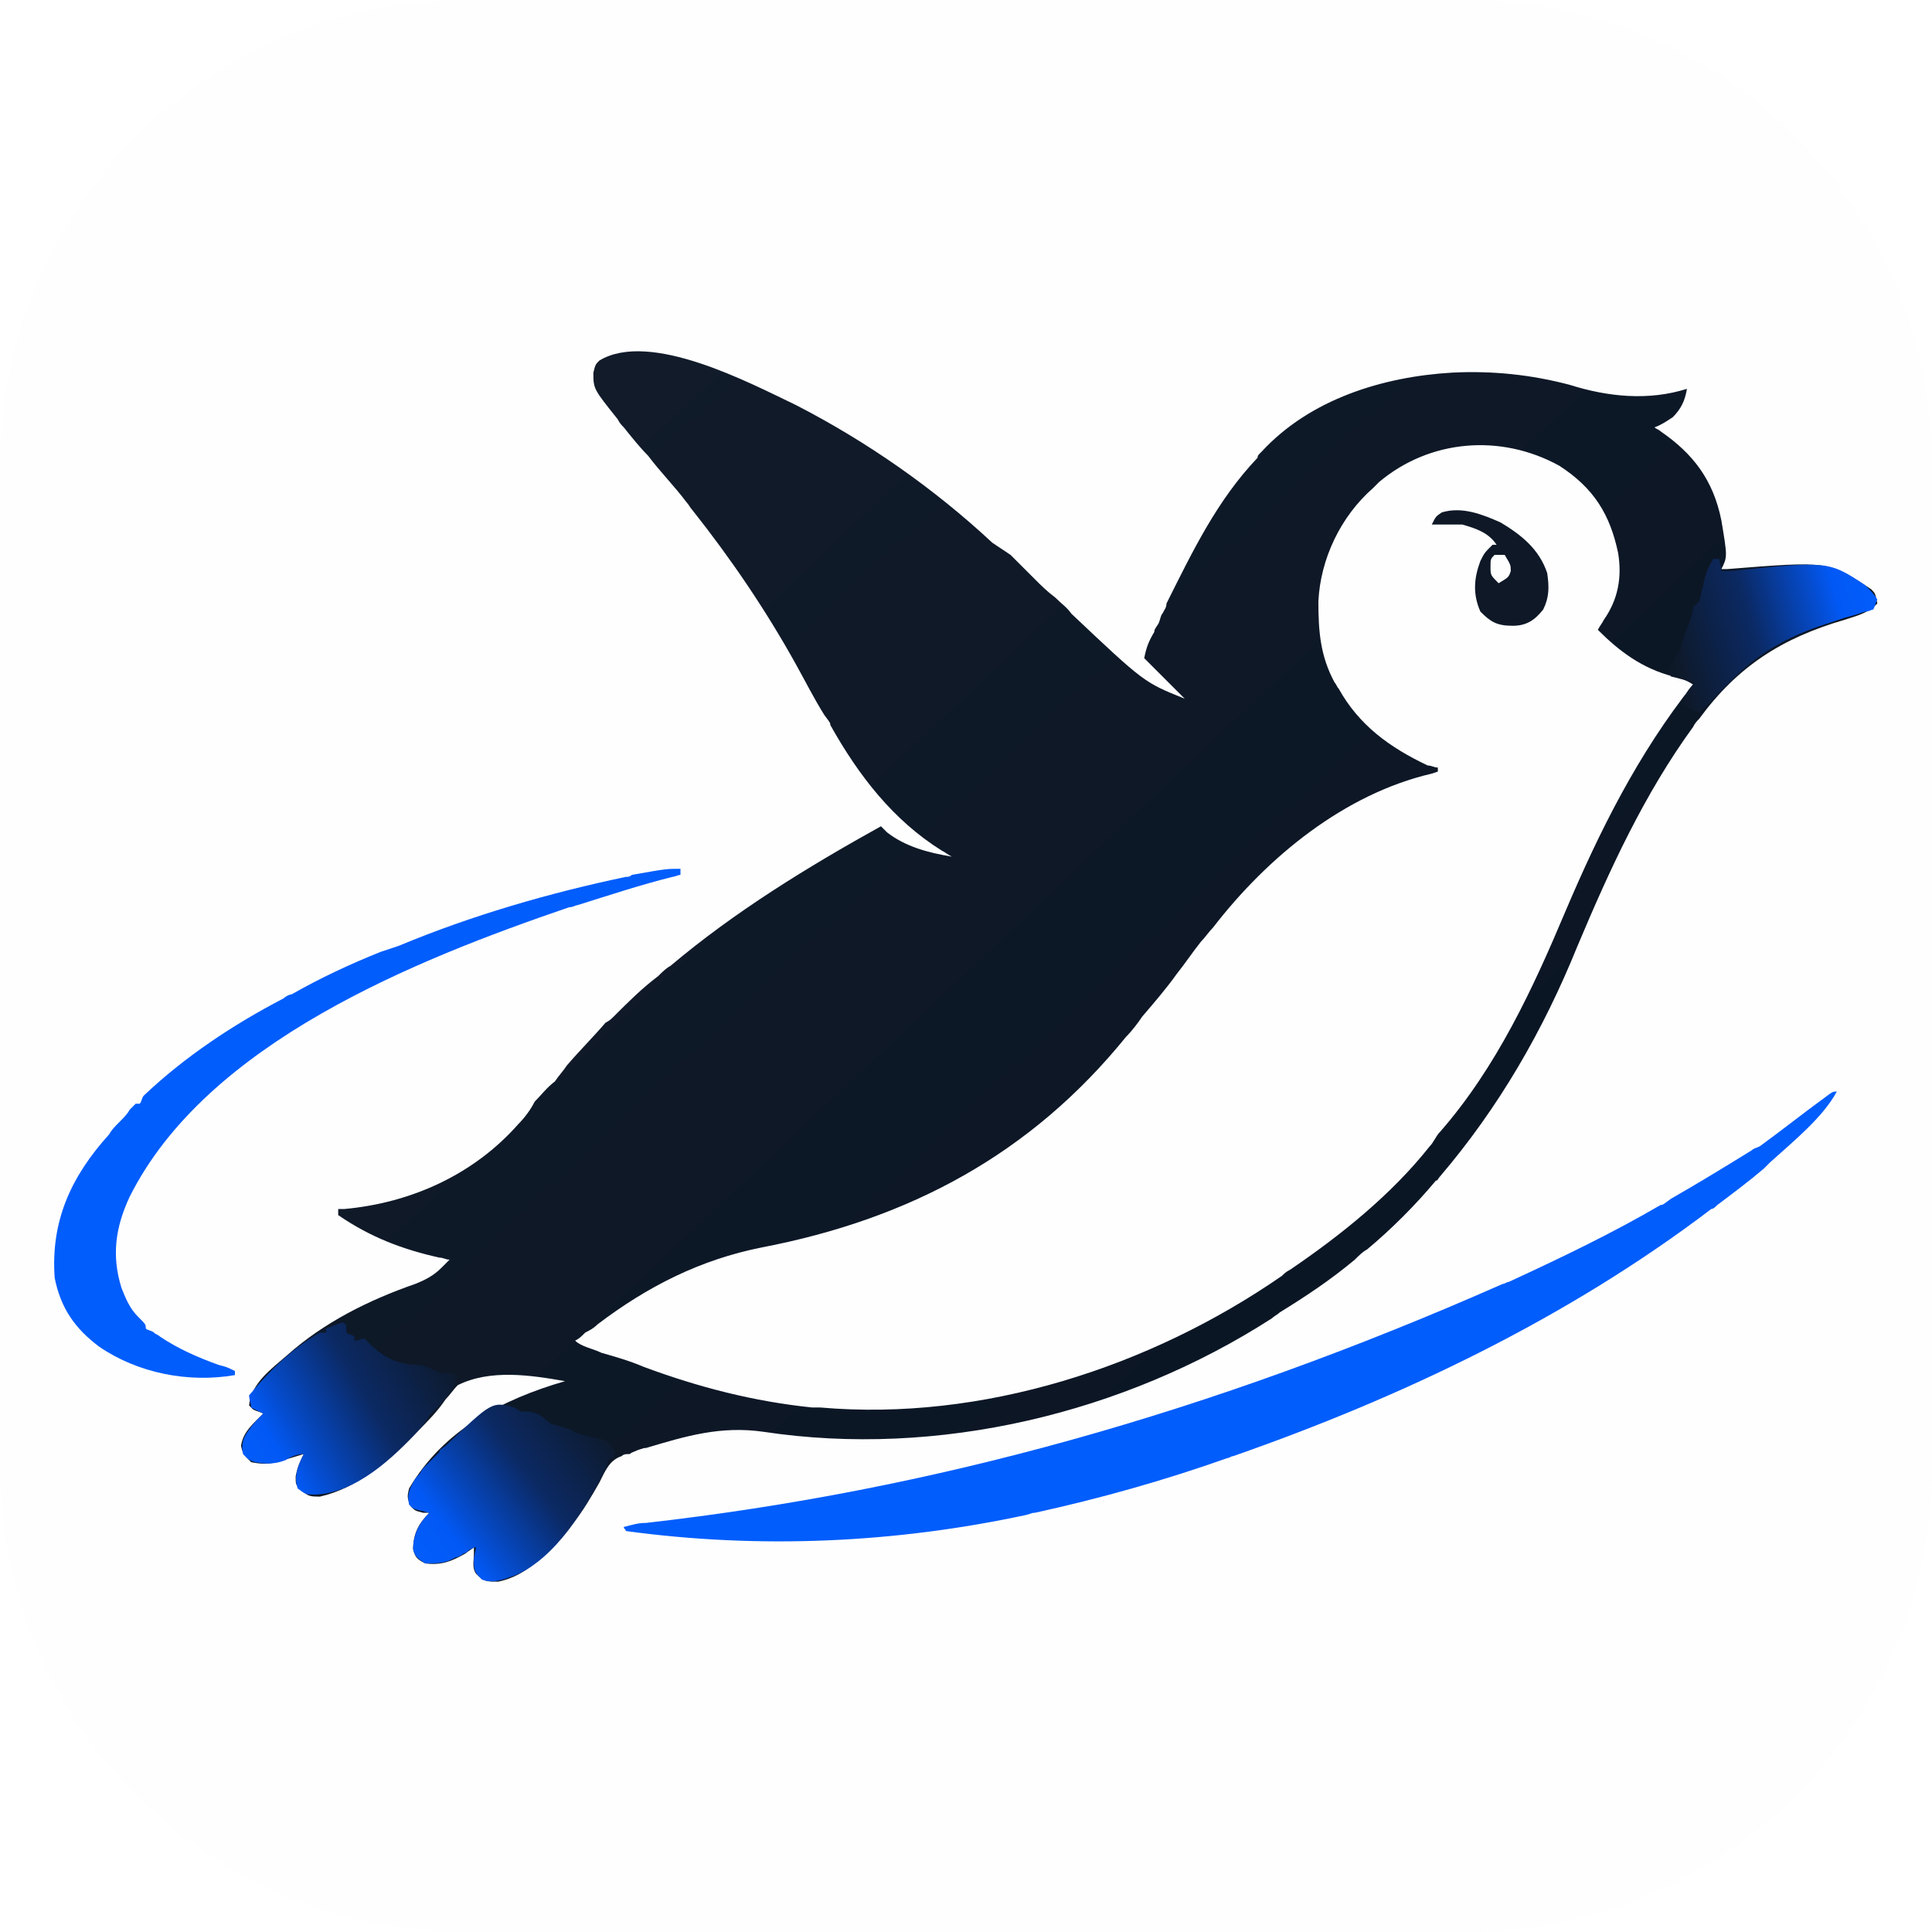
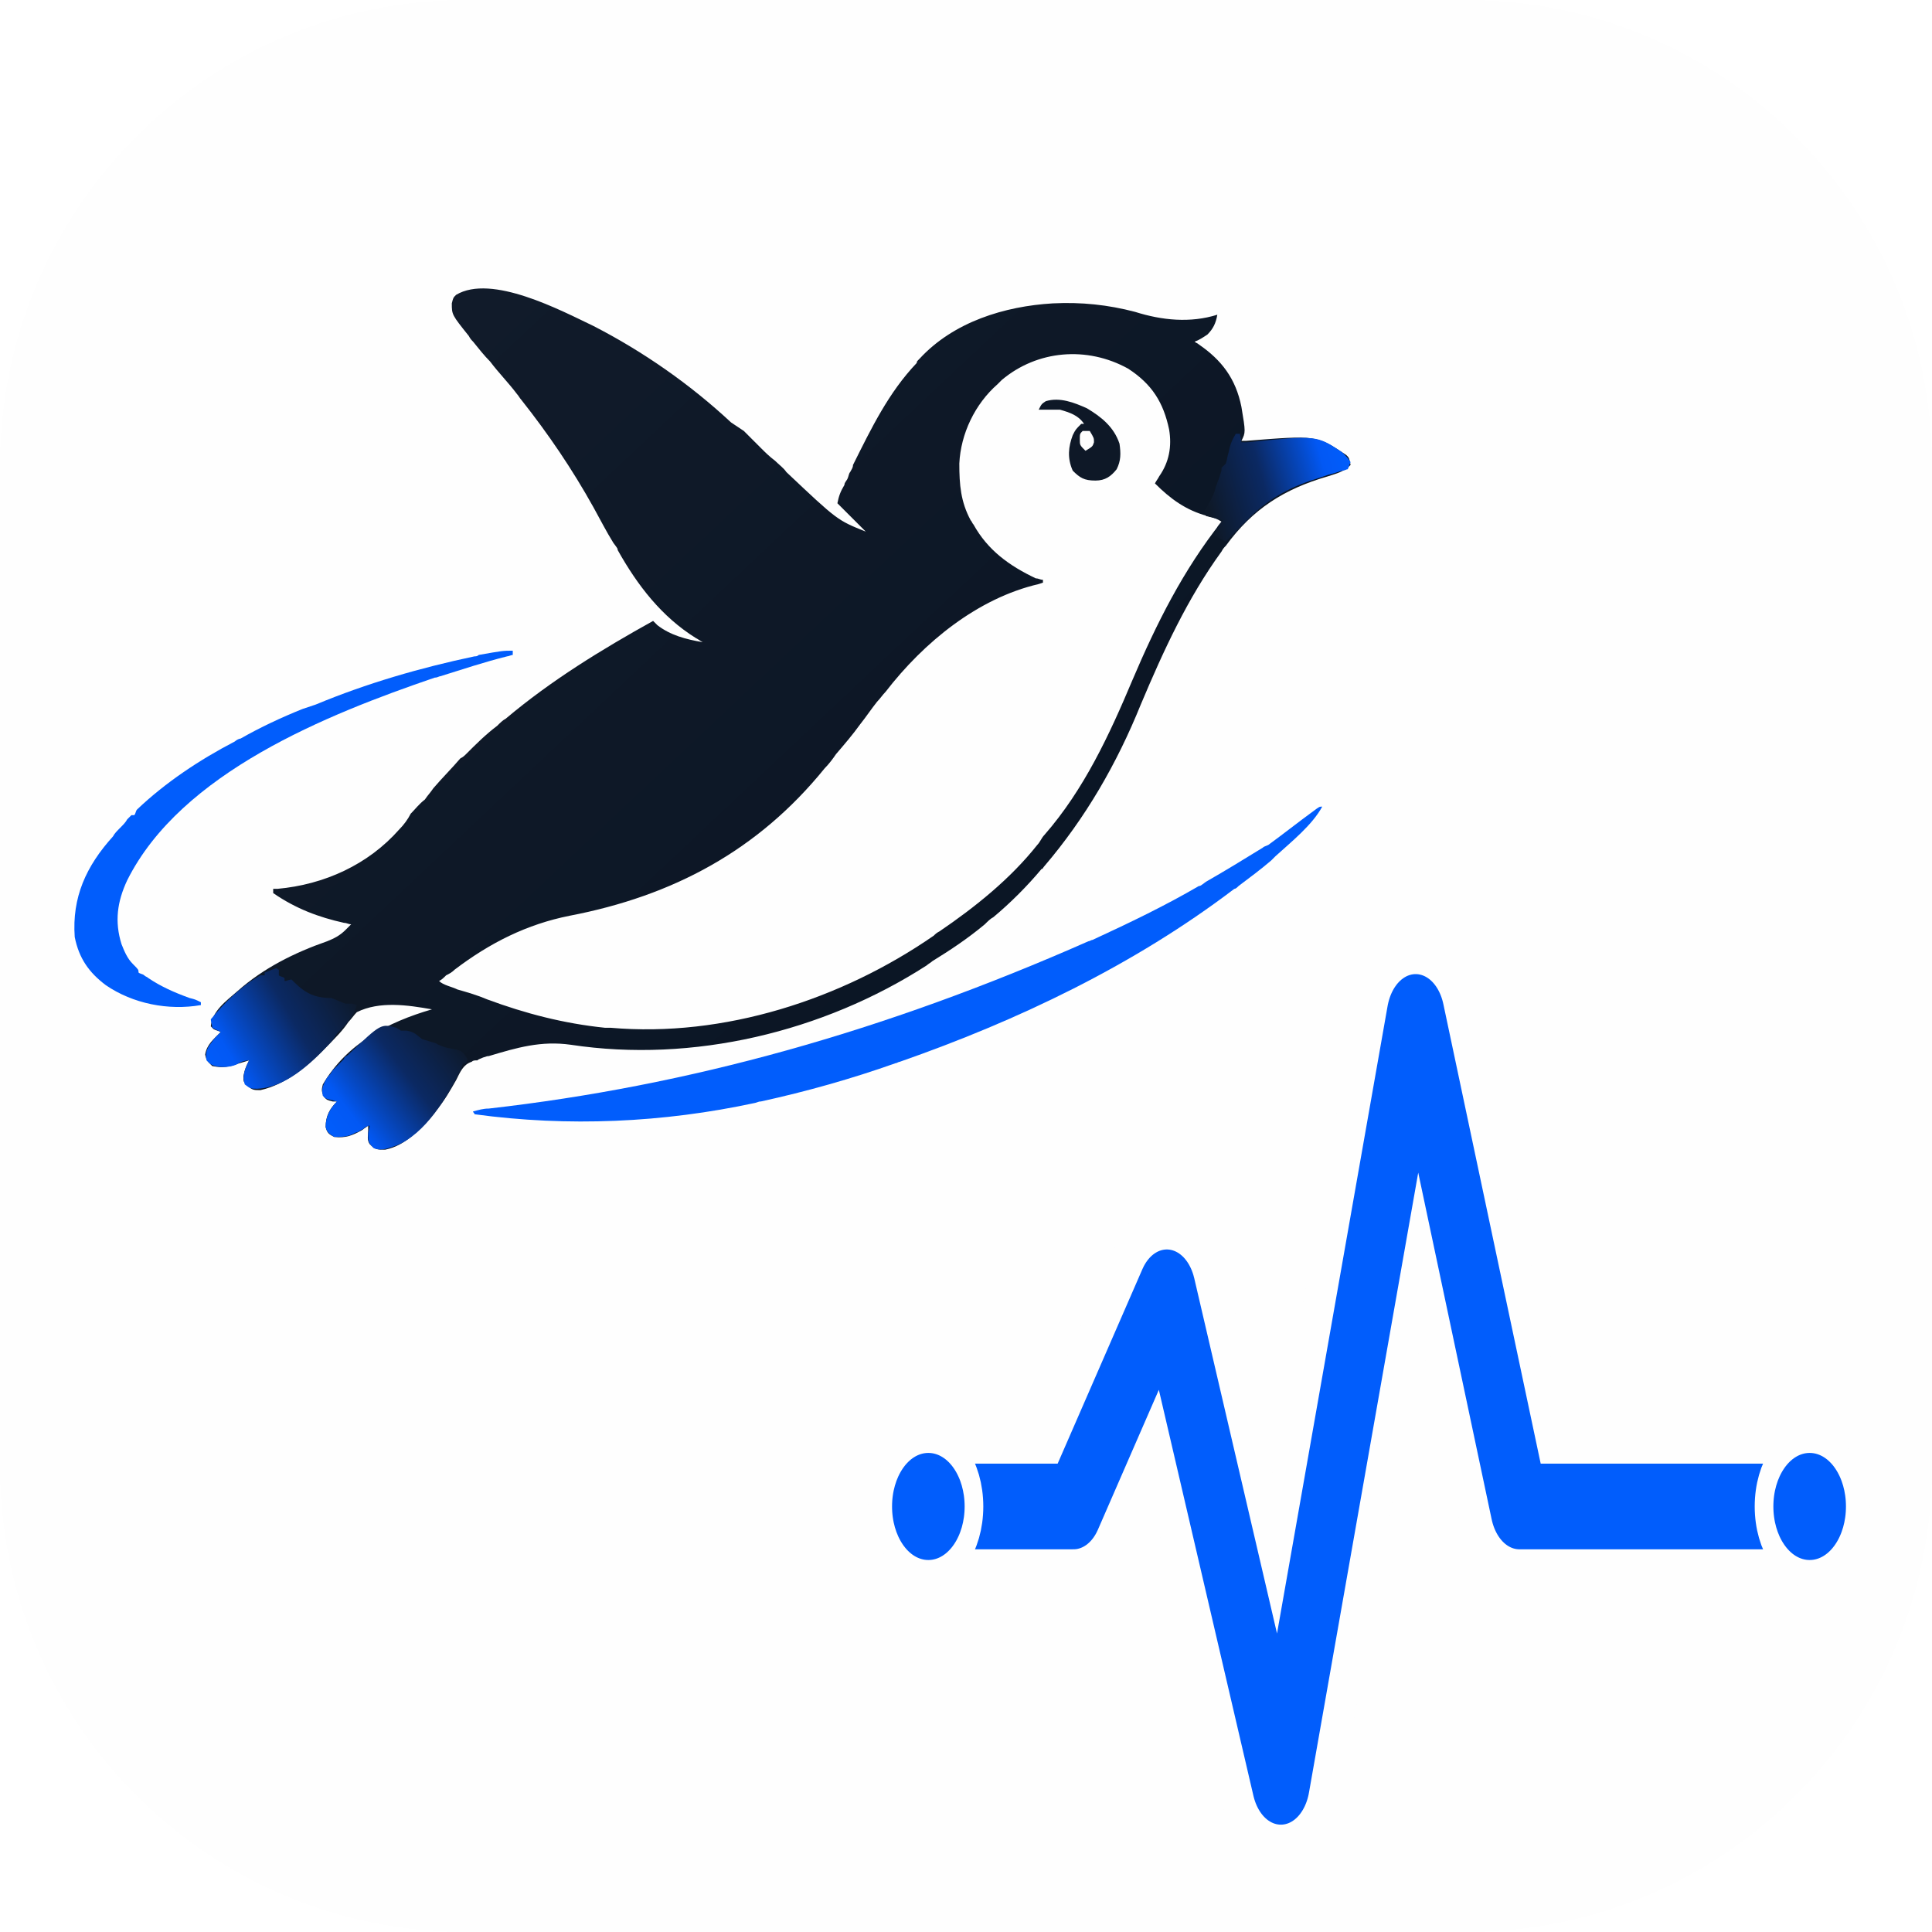
<svg xmlns="http://www.w3.org/2000/svg" xmlns:xlink="http://www.w3.org/1999/xlink" viewBox="139 129 954 954">
  <defs>
    <clipPath id="rounded">
      <rect x="139" y="129" width="954" height="954" rx="230" />
    </clipPath>
    <linearGradient id="a" x1="432" x2="978" y1="304" y2="884" gradientUnits="userSpaceOnUse">
      <stop stop-color="#111b2a" />
      <stop offset="1" stop-color="#091423" />
    </linearGradient>
    <linearGradient id="b">
      <stop stop-color="#0e1928" />
      <stop offset=".4" stop-color="#0b2963" />
      <stop offset=".7" stop-color="#054ac8" />
      <stop offset=".82" stop-color="#0258f4" />
      <stop offset="1" stop-color="#015dfc" />
    </linearGradient>
    <linearGradient xlink:href="#b" id="c" x1="964" x2="1065" y1="451" y2="423" gradientUnits="userSpaceOnUse" />
    <linearGradient xlink:href="#b" id="d" x1="365" x2="260" y1="800" y2="860" gradientUnits="userSpaceOnUse" />
    <linearGradient xlink:href="#b" id="e" x1="442" x2="350" y1="836" y2="905" gradientUnits="userSpaceOnUse" />
  </defs>
  <g clip-path="url(#rounded)">
    <path fill="#fefefe" d="M0 0h1254v1254H0Z" />
-     <path fill="#015dfc" d="M475 558v3c-1 0-3 1-4 1-16 4-31 9-47 14-1 0-2 1-4 1-76 26-179 67-217 143-7 15-9 29-4 45 2 5 4 10 8 14s4 4 4 6c1 1 3 1 4 2s2 1 3 2c9 6 18 10 29 14 4 1 4 1 8 3v2c-23 4-48-1-67-14-12-9-19-19-22-34-2-28 8-50 27-71 1-2 3-4 5-6s4-4 5-6l3-3h2c1-1 1-3 2-4 20-19 44-35 69-48 1-1 3-2 4-2 14-8 29-15 44-21l9-3c36-15 74-26 112-34 1 0 2 0 3-1 17-3 17-3 24-3m571 110c-7 13-22 25-33 35l-3 3c-7 6-15 12-23 18-1 1-2 2-3 2-71 54-153 93-236 122-1 0-2 1-3 1-31 11-63 20-95 27-1 0-1 0-4 1-65 14-132 17-198 8 0-1-1-1-1-2 4-1 7-2 11-2 141-16 278-54 423-118 1 0 2-1 3-1 26-12 51-24 75-38 1 0 1 0 5-3 14-8 27-16 40-24 1-1 2-1 4-2 11-8 21-16 32-24 4-3 4-3 6-3" />
-     <path fill="url(#a)" d="M532 329c35 18 68 41 97 68l9 6 12 12c3 3 6 6 10 9 3 3 6 5 8 8 36 34 36 34 56 42l-3-3-17-17c1-5 2-8 5-13 0-1 0-1 2-4 1-2 1-4 2-5 1-2 2-3 2-5 13-26 25-51 45-72 0-1 0-1 2-3 24-26 60-37 94-39 20-1 39 1 58 6 19 6 39 8 58 2-1 6-3 10-7 14-3 2-6 4-9 5 1 1 2 1 3 2 16 11 26 24 30 44 3 18 3 18 0 24h3c50-4 50-4 71 10 2 2 2 2 3 7-5 5-10 6-16 8-31 9-53 23-72 49-1 1-2 2-3 4-24 33-41 70-57 108-17 42-39 80-68 114-1 1-1 2-2 2-10 12-22 24-34 34-2 1-4 3-6 5-12 10-24 18-37 26-1 1-3 2-4 3-73 47-165 69-251 56-21-3-38 2-58 8-1 0-1 0-4 1-2 1-3 1-4 2-2 0-3 0-4 1-6 2-8 7-11 13-4 7-8 14-13 20l-3 3c-9 11-19 23-34 26-6 0-7 0-11-4-2-3-1-6-1-10v-3c-1 1-3 2-4 3-7 4-12 6-20 5-4-2-5-3-6-7 0-8 3-13 8-18h-3c-4-1-4-1-6-3-2-4-2-5-1-9 17-29 46-44 77-53-17-3-37-6-53 2-2 2-4 5-6 7-4 6-9 11-14 16l-3 3c-12 12-27 25-45 29-5 0-6 0-10-4-2-2-2-2-2-6 1-5 2-7 4-11-10 3-10 3-13 4-5 1-8 1-13 0-4-4-4-4-5-8 1-7 6-11 11-16-2-1-3-1-5-2l-2-2c1-11 11-18 19-25 18-16 40-27 63-35 5-2 9-4 13-8l4-4c-2 0-3-1-5-1-18-4-34-10-50-21v-3h3c33-3 64-17 86-42 3-3 6-7 8-11 3-3 6-7 10-10 2-3 4-5 6-8 6-7 13-14 19-21 2-1 3-2 4-3 7-7 14-14 22-20 2-2 4-4 6-5 32-27 68-49 104-69l3 3c9 7 20 10 32 12-2-1-3-2-5-3-24-15-41-37-55-62 0-1 0-1-3-5-5-8-9-16-14-25-15-27-32-52-51-76-1-1-2-3-3-4-6-8-13-15-19-23-4-4-8-9-12-14-1-1-2-2-3-4-12-15-12-15-12-23 1-4 1-4 3-6 25-15 74 11 97 22m288 38-3 3c-16 14-26 35-27 56 0 15 1 27 8 40 1 1 1 2 2 3 10 18 25 29 44 38 2 0 3 1 5 1v2l-3 1c-43 10-81 41-108 76-2 2-4 5-6 7-4 5-8 11-12 16-5 7-11 14-17 21-2 3-5 7-8 10-47 58-107 90-180 104-30 6-56 19-81 38-2 2-4 3-6 4-2 2-3 3-5 4 3 3 9 4 13 6 7 2 14 4 21 7 27 10 54 17 83 20h4c80 7 163-20 228-65 1-1 2-2 4-3 25-17 50-37 69-61 2-2 3-5 5-7 28-32 46-71 62-109 17-40 36-78 63-112-3-2-6-3-10-4-15-4-26-12-37-23 1-2 2-3 3-5 7-10 9-21 7-33-4-19-12-32-29-43-29-16-64-13-89 8" />
-     <path fill="url(#c)" d="M985 405h3c0 2 1 4 1 6h4c49-5 49-5 67 7 4 4 4 4 6 7-1 2-1 3-2 5-1 0-2 1-4 1-3 1-6 2-10 3l-9 3c-19 6-35 15-49 30l-3 3-5 5-6 6c-3-1-5-3-8-4 1-5 2-7 6-11l-12-3c0-1-1-3-1-4 1-1 1-2 2-3 3-5 5-9 6-14 1-2 1-3 2-5 2-6 2-6 2-8l3-3c1-3 1-5 2-8 1-5 2-8 5-13" />
-     <path fill="url(#d)" d="M308 782c1 0 1 1 2 1v4c1 1 3 1 4 2v2c2 0 3-1 5-1l2 2c8 8 15 11 26 11 3 1 7 3 10 4h5l3 1c-2 8-8 14-14 20-2 3-3 5-5 7-13 14-31 31-51 32-5 0-5 0-9-3-2-6 0-11 3-17q-4.5 0-9 3c-5 2-10 2-15 1-3-1-3-1-6-4-1-5 0-8 3-12 2-3 4-5 7-8l-6-3c0-2-1-4-1-6 10-12 21-23 35-31h3v-2c3-1 5-2 8-3" />
-     <path fill="url(#e)" d="M393 824c1 1 2 1 3 2h4c6 1 7 3 11 6 3 1 7 2 10 3 1 1 2 1 4 2 3 1 3 1 8 2 6 1 7 2 10 7l-1 3h-2c-1 2-1 3-2 5-9 19-25 45-45 53-6 2-10 4-16 2-4-4-4-5-4-10 0-2 1-4 1-6-1 0-2 1-3 1-1 1-2 2-3 2-1 1-3 2-4 2-5 3-9 3-15 3-3-2-5-3-6-7 0-7 3-13 8-18-1 0-3-1-4-1-4-1-4-1-6-3-1-5 0-7 2-11 1-2 2-3 3-4s1-2 2-3l8-8c0-1 0-1 3-3 23-22 23-22 34-19" />
-     <path fill="#0e1827" d="M880 387c10 6 19 13 23 25 1 7 1 12-2 18-4 5-8 8-15 8-8 0-11-2-16-7-4-9-3-17 0-25 2-4 2-4 6-8h2c-4-6-10-8-17-10h-15c2-4 2-4 5-6 10-3 20 1 29 5m-3 16c-2 2-2 2-2 6s0 4 4 8c5-3 5-3 6-6 0-3 0-3-3-8Z" />
+     <g id="penguin-mark" transform="translate(59.7 59.7) scale(.7)">
+       <path fill="#015dfc" d="M475 558v3c-1 0-3 1-4 1-16 4-31 9-47 14-1 0-2 1-4 1-76 26-179 67-217 143-7 15-9 29-4 45 2 5 4 10 8 14s4 4 4 6c1 1 3 1 4 2s2 1 3 2c9 6 18 10 29 14 4 1 4 1 8 3v2c-23 4-48-1-67-14-12-9-19-19-22-34-2-28 8-50 27-71 1-2 3-4 5-6s4-4 5-6l3-3h2c1-1 1-3 2-4 20-19 44-35 69-48 1-1 3-2 4-2 14-8 29-15 44-21l9-3c36-15 74-26 112-34 1 0 2 0 3-1 17-3 17-3 24-3m571 110c-7 13-22 25-33 35l-3 3c-7 6-15 12-23 18-1 1-2 2-3 2-71 54-153 93-236 122-1 0-2 1-3 1-31 11-63 20-95 27-1 0-1 0-4 1-65 14-132 17-198 8 0-1-1-1-1-2 4-1 7-2 11-2 141-16 278-54 423-118 1 0 2-1 3-1 26-12 51-24 75-38 1 0 1 0 5-3 14-8 27-16 40-24 1-1 2-1 4-2 11-8 21-16 32-24 4-3 4-3 6-3" />
+       <path fill="url(#a)" d="M532 329c35 18 68 41 97 68l9 6 12 12c3 3 6 6 10 9 3 3 6 5 8 8 36 34 36 34 56 42l-3-3-17-17c1-5 2-8 5-13 0-1 0-1 2-4 1-2 1-4 2-5 1-2 2-3 2-5 13-26 25-51 45-72 0-1 0-1 2-3 24-26 60-37 94-39 20-1 39 1 58 6 19 6 39 8 58 2-1 6-3 10-7 14-3 2-6 4-9 5 1 1 2 1 3 2 16 11 26 24 30 44 3 18 3 18 0 24h3c50-4 50-4 71 10 2 2 2 2 3 7-5 5-10 6-16 8-31 9-53 23-72 49-1 1-2 2-3 4-24 33-41 70-57 108-17 42-39 80-68 114-1 1-1 2-2 2-10 12-22 24-34 34-2 1-4 3-6 5-12 10-24 18-37 26-1 1-3 2-4 3-73 47-165 69-251 56-21-3-38 2-58 8-1 0-1 0-4 1-2 1-3 1-4 2-2 0-3 0-4 1-6 2-8 7-11 13-4 7-8 14-13 20l-3 3c-9 11-19 23-34 26-6 0-7 0-11-4-2-3-1-6-1-10v-3c-1 1-3 2-4 3-7 4-12 6-20 5-4-2-5-3-6-7 0-8 3-13 8-18h-3c-4-1-4-1-6-3-2-4-2-5-1-9 17-29 46-44 77-53-17-3-37-6-53 2-2 2-4 5-6 7-4 6-9 11-14 16l-3 3c-12 12-27 25-45 29-5 0-6 0-10-4-2-2-2-2-2-6 1-5 2-7 4-11-10 3-10 3-13 4-5 1-8 1-13 0-4-4-4-4-5-8 1-7 6-11 11-16-2-1-3-1-5-2l-2-2c1-11 11-18 19-25 18-16 40-27 63-35 5-2 9-4 13-8l4-4c-2 0-3-1-5-1-18-4-34-10-50-21v-3h3c33-3 64-17 86-42 3-3 6-7 8-11 3-3 6-7 10-10 2-3 4-5 6-8 6-7 13-14 19-21 2-1 3-2 4-3 7-7 14-14 22-20 2-2 4-4 6-5 32-27 68-49 104-69l3 3c9 7 20 10 32 12-2-1-3-2-5-3-24-15-41-37-55-62 0-1 0-1-3-5-5-8-9-16-14-25-15-27-32-52-51-76-1-1-2-3-3-4-6-8-13-15-19-23-4-4-8-9-12-14-1-1-2-2-3-4-12-15-12-15-12-23 1-4 1-4 3-6 25-15 74 11 97 22m288 38-3 3c-16 14-26 35-27 56 0 15 1 27 8 40 1 1 1 2 2 3 10 18 25 29 44 38 2 0 3 1 5 1v2l-3 1c-43 10-81 41-108 76-2 2-4 5-6 7-4 5-8 11-12 16-5 7-11 14-17 21-2 3-5 7-8 10-47 58-107 90-180 104-30 6-56 19-81 38-2 2-4 3-6 4-2 2-3 3-5 4 3 3 9 4 13 6 7 2 14 4 21 7 27 10 54 17 83 20h4c80 7 163-20 228-65 1-1 2-2 4-3 25-17 50-37 69-61 2-2 3-5 5-7 28-32 46-71 62-109 17-40 36-78 63-112-3-2-6-3-10-4-15-4-26-12-37-23 1-2 2-3 3-5 7-10 9-21 7-33-4-19-12-32-29-43-29-16-64-13-89 8" />
+       <path fill="url(#c)" d="M985 405h3c0 2 1 4 1 6h4c49-5 49-5 67 7 4 4 4 4 6 7-1 2-1 3-2 5-1 0-2 1-4 1-3 1-6 2-10 3l-9 3c-19 6-35 15-49 30l-3 3-5 5-6 6c-3-1-5-3-8-4 1-5 2-7 6-11l-12-3c0-1-1-3-1-4 1-1 1-2 2-3 3-5 5-9 6-14 1-2 1-3 2-5 2-6 2-6 2-8l3-3c1-3 1-5 2-8 1-5 2-8 5-13" />
+       <path fill="url(#d)" d="M308 782c1 0 1 1 2 1v4c1 1 3 1 4 2v2c2 0 3-1 5-1l2 2c8 8 15 11 26 11 3 1 7 3 10 4h5l3 1c-2 8-8 14-14 20-2 3-3 5-5 7-13 14-31 31-51 32-5 0-5 0-9-3-2-6 0-11 3-17q-4.5 0-9 3c-5 2-10 2-15 1-3-1-3-1-6-4-1-5 0-8 3-12 2-3 4-5 7-8l-6-3c0-2-1-4-1-6 10-12 21-23 35-31h3v-2c3-1 5-2 8-3" />
+       <path fill="url(#e)" d="M393 824c1 1 2 1 3 2h4c6 1 7 3 11 6 3 1 7 2 10 3 1 1 2 1 4 2 3 1 3 1 8 2 6 1 7 2 10 7l-1 3h-2c-1 2-1 3-2 5-9 19-25 45-45 53-6 2-10 4-16 2-4-4-4-5-4-10 0-2 1-4 1-6-1 0-2 1-3 1-1 1-2 2-3 2-1 1-3 2-4 2-5 3-9 3-15 3-3-2-5-3-6-7 0-7 3-13 8-18-1 0-3-1-4-1-4-1-4-1-6-3-1-5 0-7 2-11 1-2 2-3 3-4s1-2 2-3l8-8c0-1 0-1 3-3 23-22 23-22 34-19" />
+       <path fill="#0e1827" d="M880 387c10 6 19 13 23 25 1 7 1 12-2 18-4 5-8 8-15 8-8 0-11-2-16-7-4-9-3-17 0-25 2-4 2-4 6-8h2c-4-6-10-8-17-10h-15c2-4 2-4 5-6 10-3 20 1 29 5m-3 16c-2 2-2 2-2 6s0 4 4 8c5-3 5-3 6-6 0-3 0-3-3-8Z" />
+     </g>
+     <g id="large-heartbeat" transform="translate(-16.9717 -517.0504) scale(1.023965 1.510791)">
+       <g id="endpoint-pulse" stroke-linecap="round" stroke-linejoin="round">
+         <path d="M600 920h70l45-70 55 160 65-250 50 160h140" fill="none" stroke="#fefefe" stroke-width="58" />
+         <path d="M600 920h70l45-70 55 160 65-250 50 160h140" fill="none" stroke="#015dfc" stroke-width="28" />
+         <g fill="#015dfc" stroke="#fefefe" stroke-width="9">
+           <circle cx="600" cy="920" r="22" />
+           <circle cx="1025" cy="920" r="22" />
+         </g>
+       </g>
+     </g>
  </g>
</svg>
